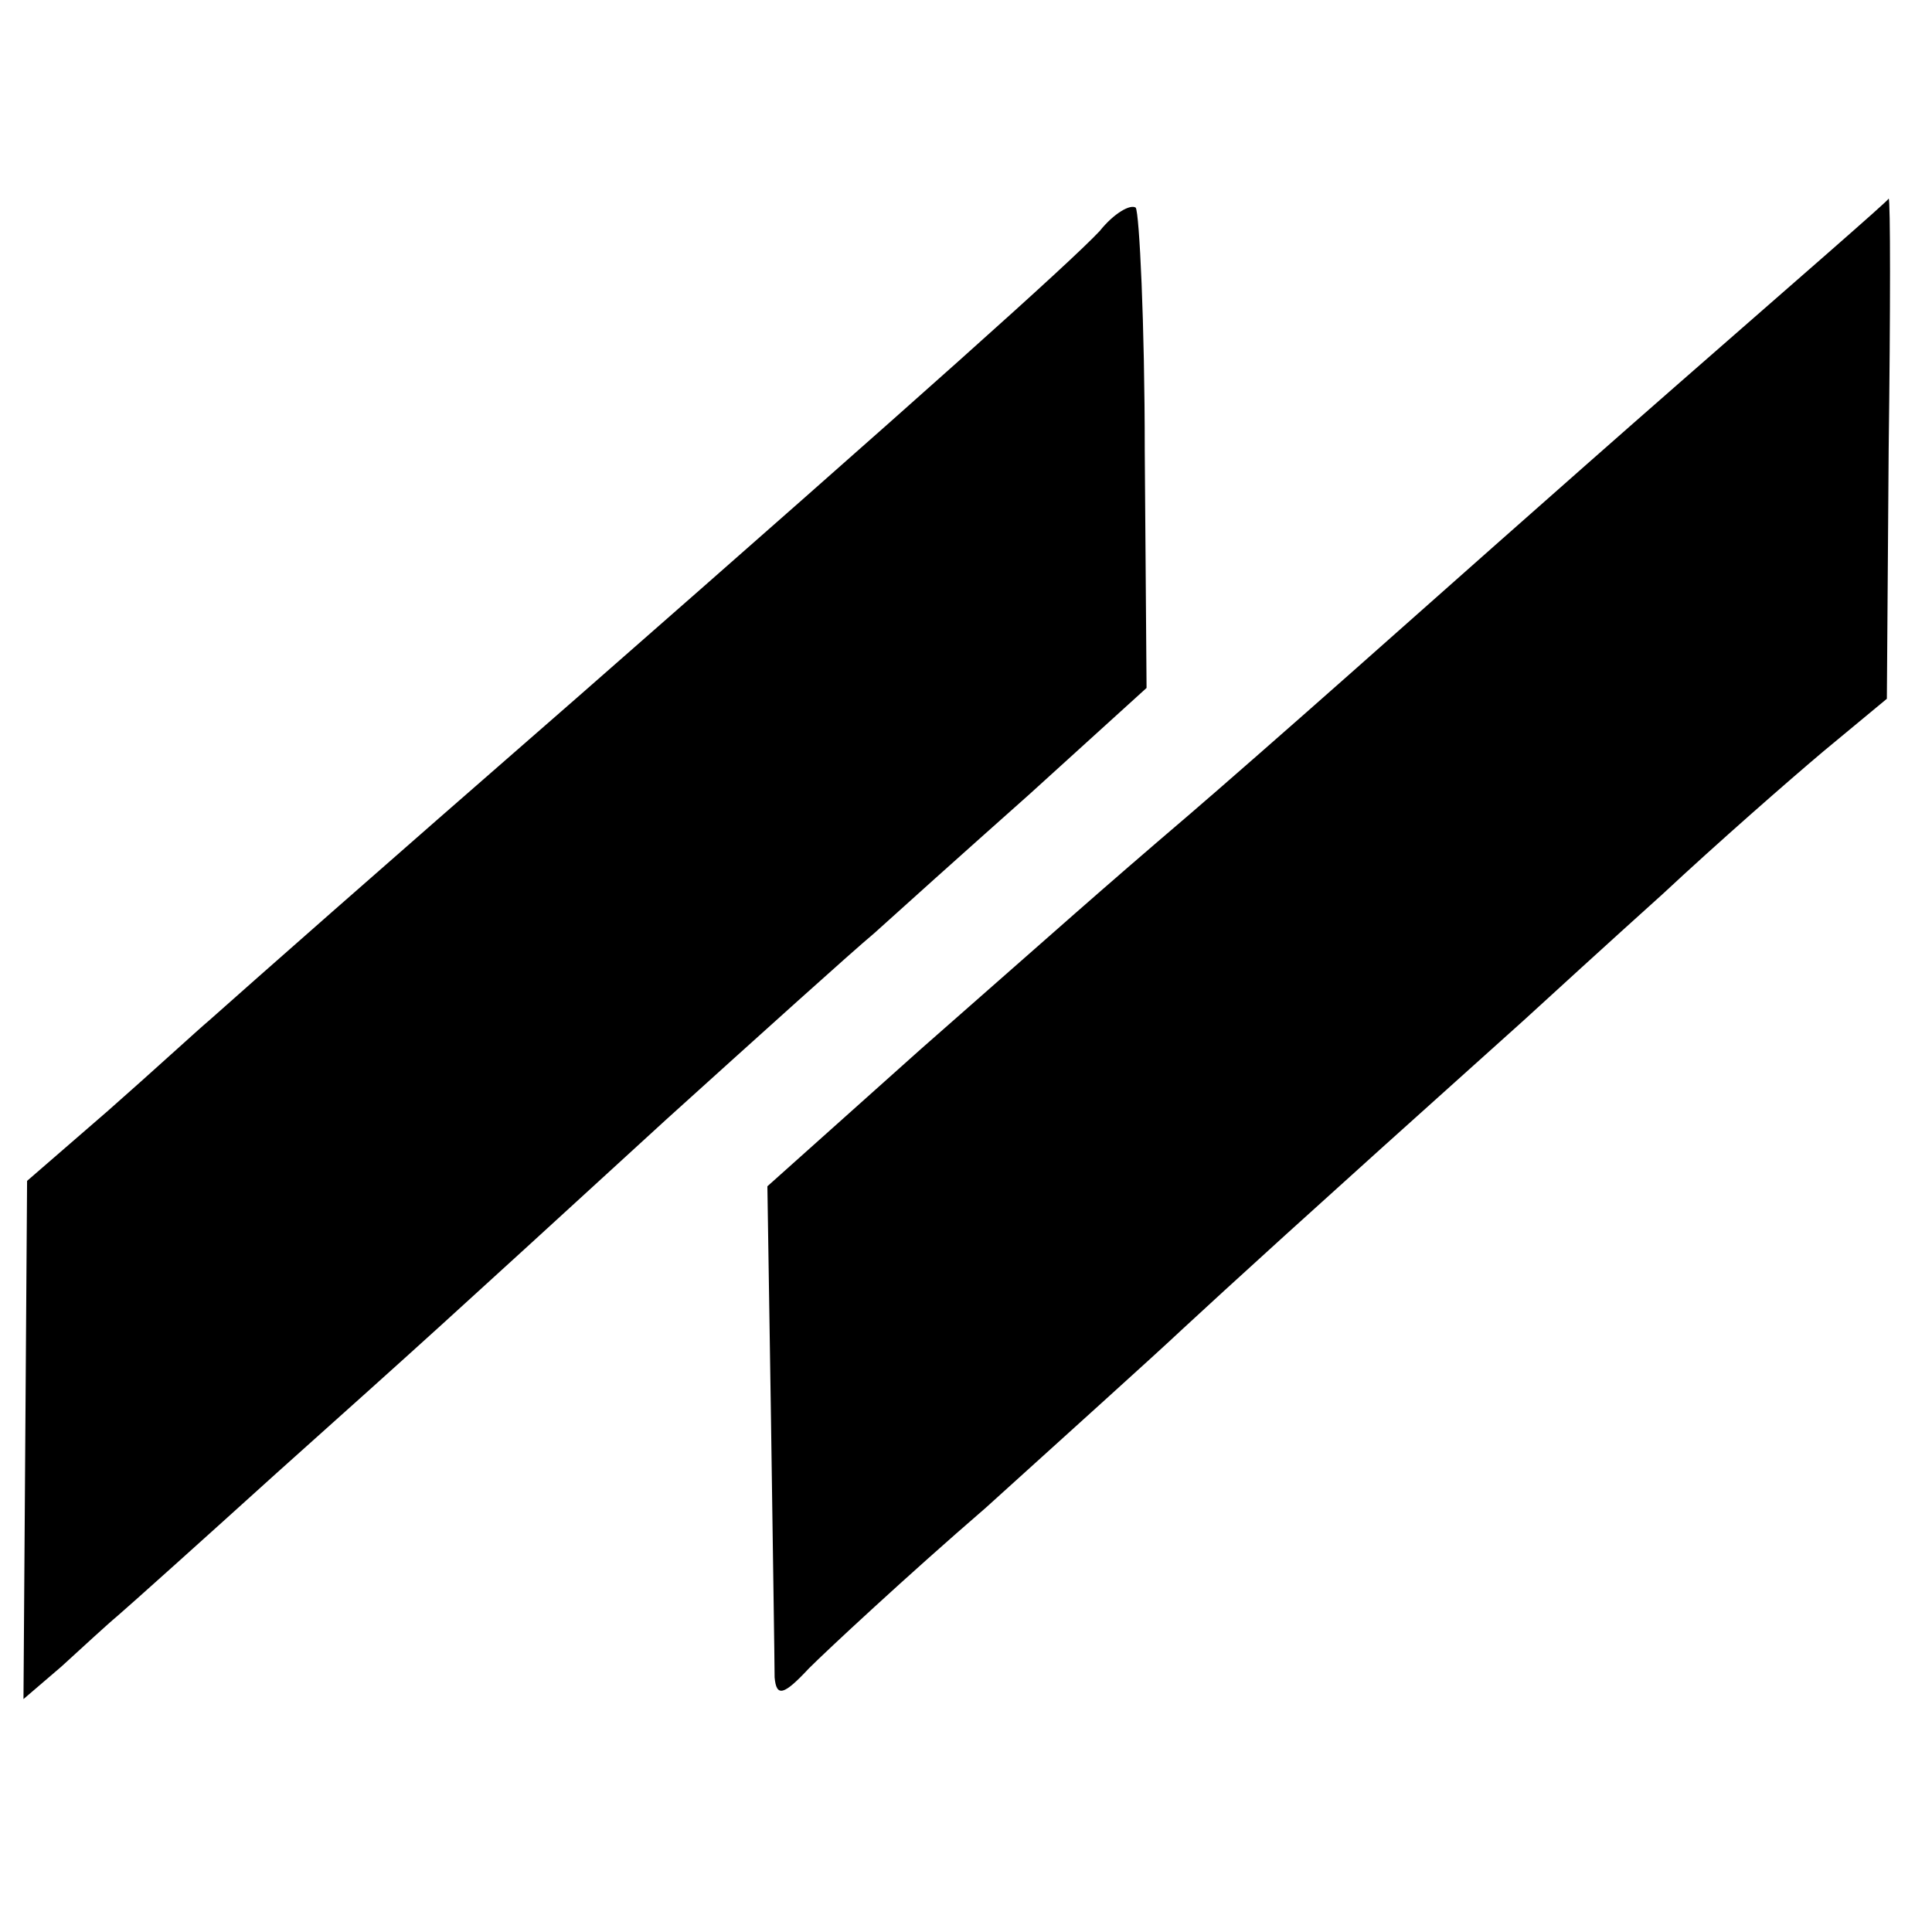
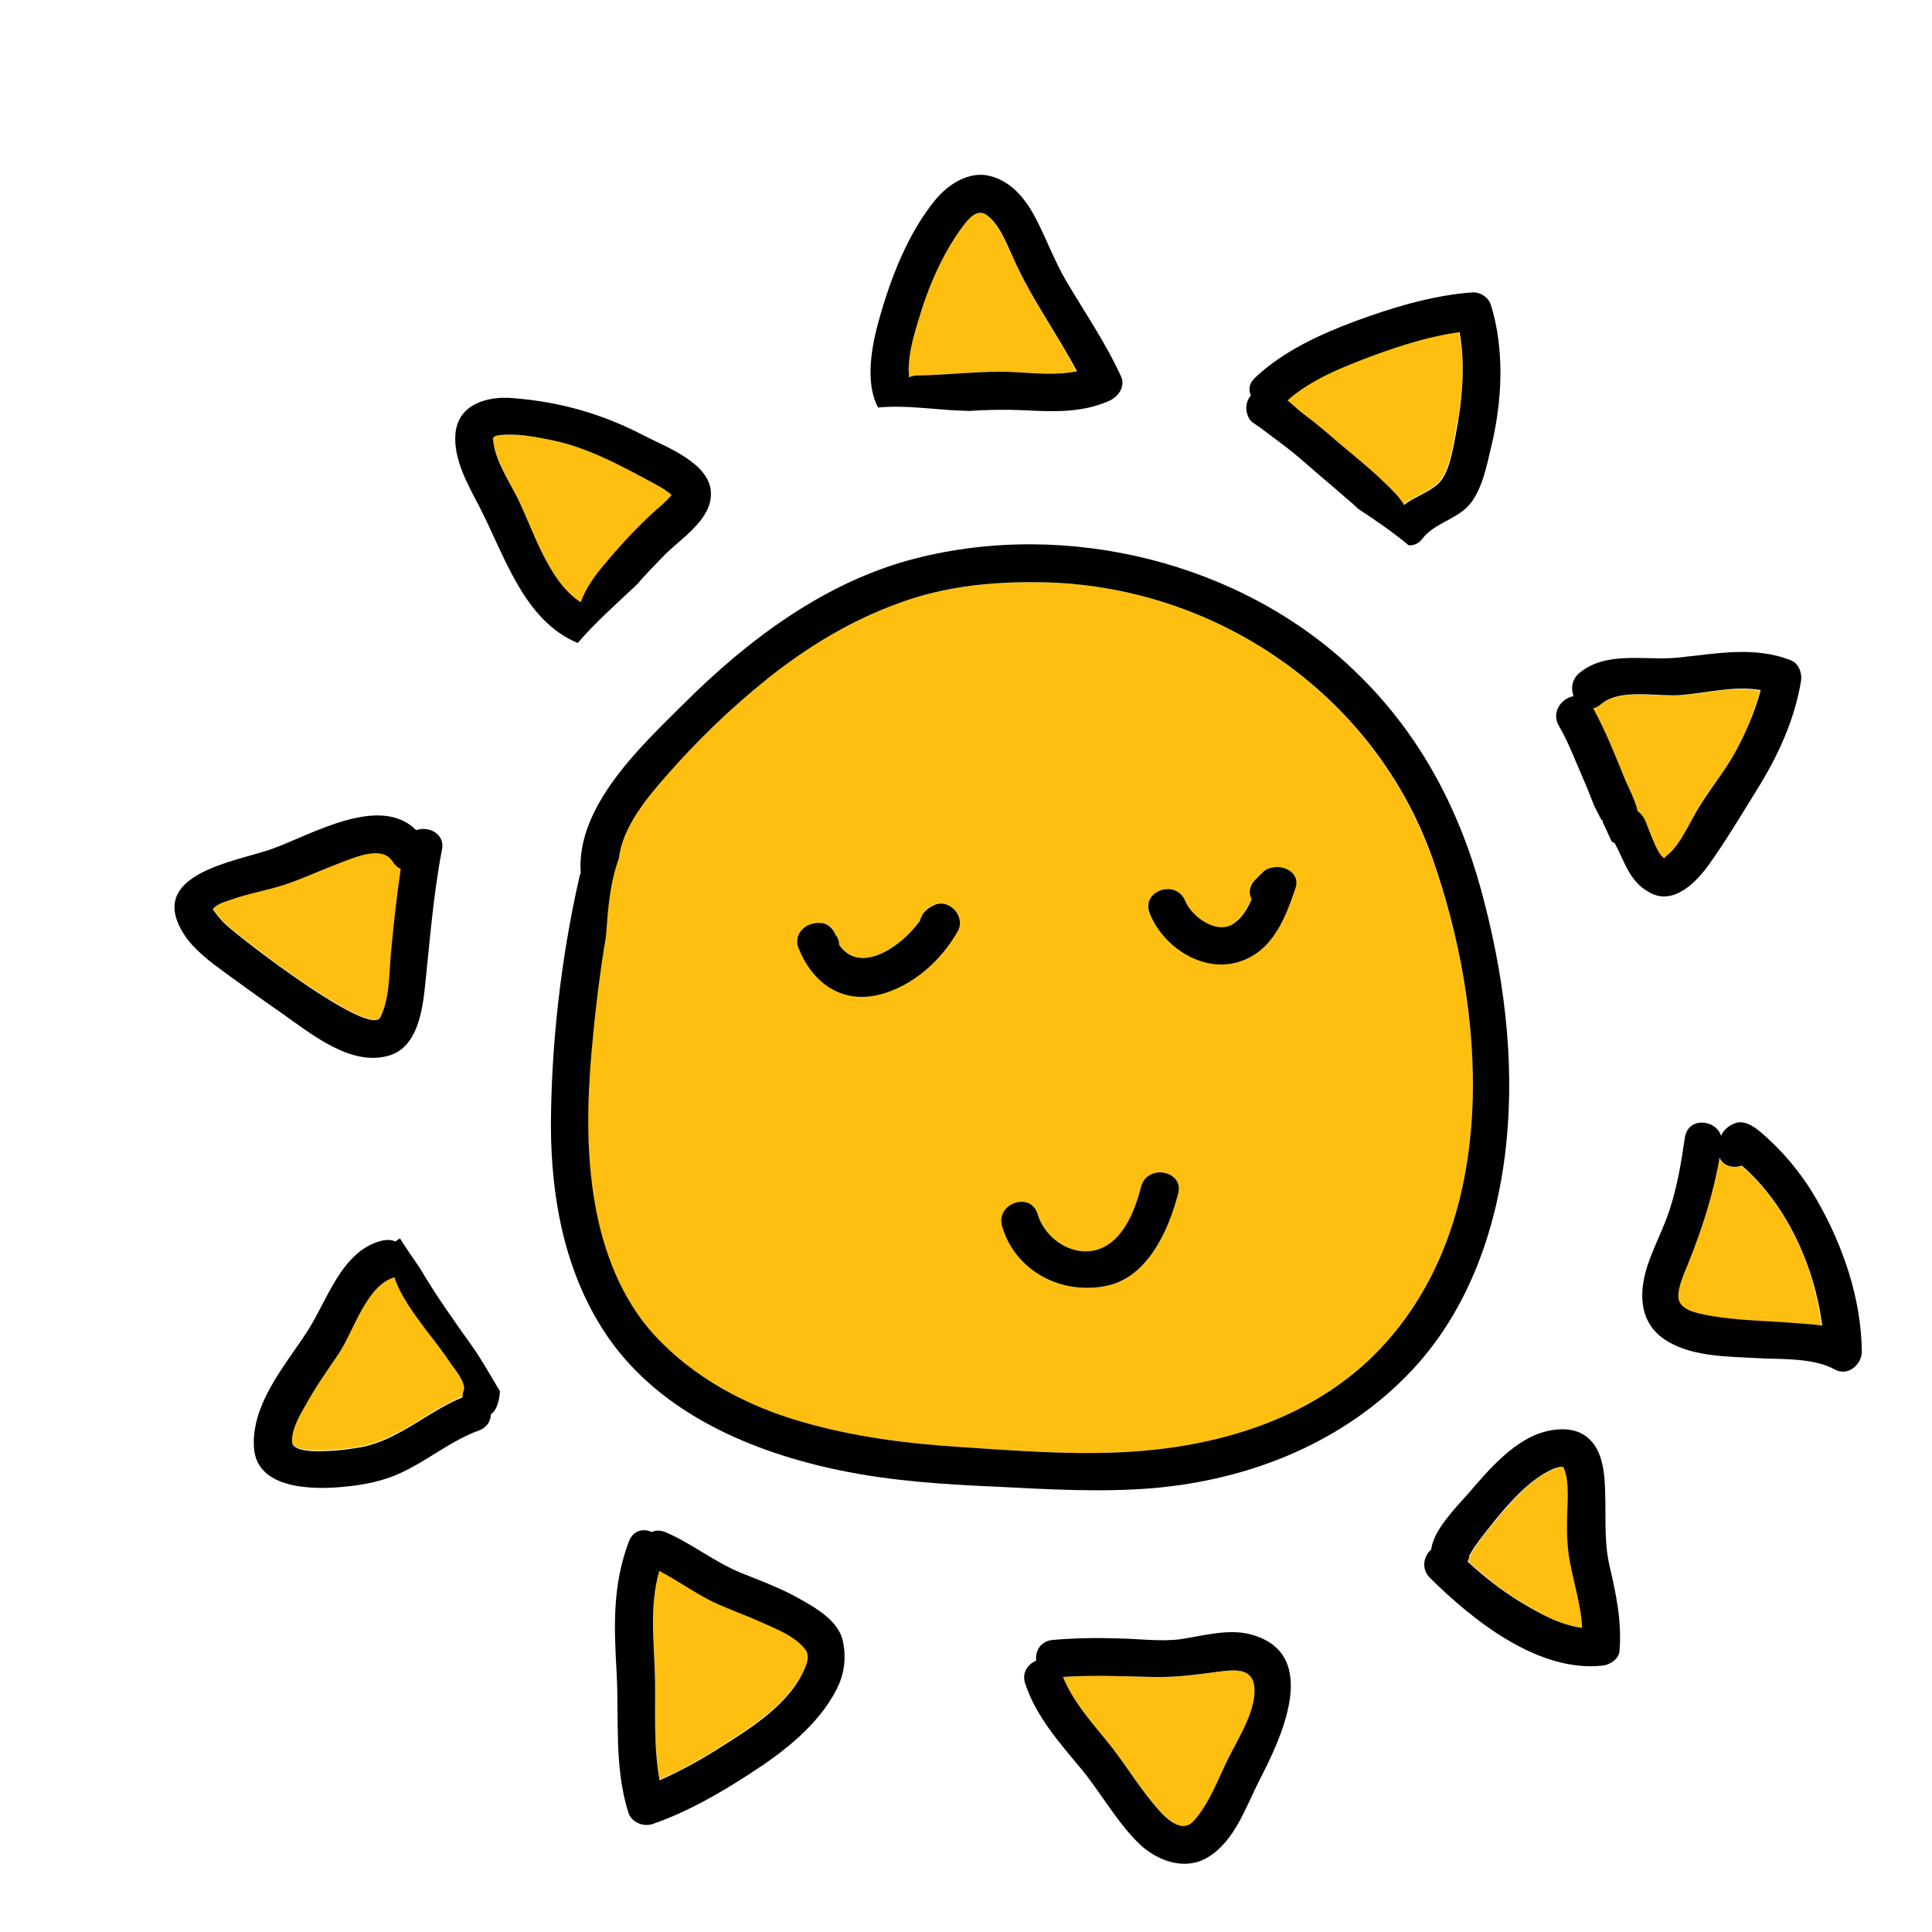
- <svg xmlns="http://www.w3.org/2000/svg" version="1.0" width="107pt" height="107pt" viewBox="0 0 107 107" preserveAspectRatio="xMidYMid meet">
-   <g transform="translate(0,107) scale(0.1,-0.1)" fill="#000000" stroke="none">
-     <path d="M609 942 c-17 -18 -95 -88 -289 -258 -117 -102 -177 -155 -204 -179 -6 -5 -31 -28 -56 -50 l-45 -39 -1 -144 -1 -143 21 18 c11 10 25 23 31 28 7 6 46 41 88 79 86 77 86 77 216 196 52 47 103 93 115 103 11 10 50 45 86 77 l65 59 -1 131 c0 71 -3 132 -5 135 -3 2 -12 -3 -20 -13z" />
-     <path d="M929 857 c-64 -56 -145 -128 -180 -159 -35 -31 -75 -66 -89 -78 -55 -47 -68 -59 -150 -131 l-85 -76 2 -129 c1 -71 2 -135 2 -143 1 -11 5 -10 19 5 10 10 54 51 98 89 43 39 92 83 109 99 26 24 63 58 189 171 12 11 47 43 77 70 30 28 70 63 89 79 l35 29 1 138 c1 77 1 139 0 139 0 -1 -53 -47 -117 -103z" />
-   </g>
+ <svg xmlns="http://www.w3.org/2000/svg" viewBox="0 0 512 512" width="96" height="96">
+   <path fill="#FEBF10" d="M213.4 436.9c-2.8-3.5-7.9-5.5-11.9-7.3-4.2-1.9-8.6-3.4-12.8-5.4-4.9-2.4-9.2-5.6-14-8.1-2.7 9.7-1.2 19-1.1 29.1.1 8.8-.4 17.8 1.2 26.4 5.6-2.4 11.1-5.5 16.2-8.8 7.4-4.7 16.5-10.4 21-18.3 1.1-1.8 3.1-5.4 1.4-7.6zm166.1-209.5c-15.5-43.6-57.8-72.5-104-73.1-12.6-.2-25.3 1.2-37.3 5.5-12.8 4.7-24.5 11.7-35.1 20.2-9.6 7.7-18.7 16.6-26.8 25.8-5.2 5.9-11.5 13.6-12.4 21.7-2.4 6.5-2.9 13.5-3.4 20.5-1.7 10-2.9 20.2-3.8 30.3-1.2 13.6-1.5 27.4.9 40.9 2.2 12.5 7.1 25.1 15.7 34.6 10.4 11.3 24.4 18.8 39.1 23 13.8 4 28 5.8 42.3 6.7 13.8.9 27.8 2 41.5 1.4 26.5-1.1 53.5-9.1 71.5-29.7 30-34.1 26-87.8 11.8-127.8zm-125.7 19.3c-4.4 7.8-12 14.5-20.8 16.8-10 2.6-17.7-3.3-21.4-12.4-1.5-3.9 2.2-6.8 5.7-6.6h.5c2 .2 3.3 1.9 3.8 3.7 0-.2-.1-.4-.1-.6.6.9.9 1.8.9 2.7 5.5 8.1 16.4.7 21.4-6.4.5-1.9 1.6-3.3 3.9-4.2 4-1.6 8.3 3.3 6.1 7zm58.4 69.7c-2.5 9.5-7.9 21.9-18.7 24.3-11.9 2.6-24.3-3.6-27.9-15.6-1.8-6.2 7.6-9.5 9.4-3.3 2.1 7 10.4 12.2 17.5 8.7 5.7-2.9 8.4-10.2 9.9-16 1.6-6.2 11.5-4.3 9.8 1.9zm31-81c-2.7 8.1-6.1 16.8-15 19.5-9.6 2.9-20.1-4.1-23.6-12.8-2.4-6 7-9.3 9.4-3.3 1.7 4.1 8.4 9.1 12.9 5.9 2.2-1.6 3.6-3.9 4.7-6.4-.8-1.6-.8-3.5.9-5.1l2-2c3.2-3.1 10.5-.9 8.7 4.2zm-10.8 211.5c-.6-5-5.4-4.4-9.4-3.9-6.2.8-11.8 1.6-18 1.4-7.8-.2-15.6-.5-23.3 0 2.5 6.3 7.1 11.5 11.3 16.6 4.4 5.3 8 11.3 12.3 16.6 2.2 2.6 7.3 9 11 5 4.1-4.5 6.5-11.1 9.2-16.6 2.6-5.2 7.6-13 6.9-19.1zM177.3 130.6c-1.5-1-3.1-1.9-4.6-2.8-8.4-4.6-17.2-9.3-26.7-11.2-4.4-.9-9.7-1.9-14.2-1.2-.6.1-1 .4-1.1.5v1c.7 5 3.7 9.8 6 14.2 4.4 8.5 8.3 22.8 17.2 28.5 1.3-3.8 4-7.4 6.4-10.2 4.2-5 8.7-9.8 13.5-14.2 1.4-1.2 2.8-2.4 4-3.8l.2-.2c-.2-.2-.5-.4-.7-.6zm91-62.5c-1.7-3.7-3.5-8.6-6.9-11.1-2.5-1.9-4.9 1.1-6.3 2.9-5.4 7.2-9.3 16.3-11.8 24.9-1.2 4.2-2.6 8.8-2.6 13.2 0 .7 0 1.4.1 2 .6-.3 1.3-.5 2.1-.5 8.6-.1 17.1-1.3 25.6-.9 5.5.3 11.3.8 16.7-.2-5.3-10.2-12.1-19.6-16.9-30.3zm118.3 19.8c-7.8 1.1-15.5 3.4-22.8 6.2-7.8 2.9-16.4 6.2-22.8 11.9 1.6 1.3 3.2 2.8 4.5 3.8 3.1 2.4 6 4.9 9 7.4 4 3.4 8.2 6.8 12 10.4 1.9 1.8 4 3.8 5.4 6.1 2.7-2.1 5.9-3 8.7-5.3 3.3-2.7 4.3-9.5 5-13.4 1.9-8.7 2.8-18.2 1-27.1zm-267 273.6c-2.2-3.2-4.7-6.3-7-9.5-3.1-4.1-6.5-8.7-8.2-13.7-7.5 2.2-10.8 14.4-14.8 20.3-2.9 4.3-5.9 8.5-8.4 13-1.7 3.1-4.1 6.8-3.9 10.4.1 2 4.2 2.4 6.7 2.4 3.9 0 7.9-.4 11.7-1.1 9.9-1.9 17.5-9.4 26.8-13.2 0-.6.1-1.3.3-2 .7-1.5-2.3-5.4-3.2-6.6zm-15.4-133.2c-2.8-4.5-10.1-1.2-13.8.2-5 1.9-9.9 4.3-15 5.9-4.7 1.5-9.7 2.3-14.3 4-1.5.6-3.5 1.2-4.6 2.4 0 .1.1.1.1.2.9 1.4 2 2.8 3.3 3.9 4.2 3.9 38.2 30.1 41 24.6 2.6-5 2.3-11.5 2.8-17 .7-7.5 1.5-15 2.7-22.4-.9-.3-1.6-.9-2.2-1.8zm312.3 186.9c-1-4.6-1-8.6-1-13.3 0-4 .6-9.4-1-13.2.1.2-.2-.1-.6 0-.9.1-1.8.4-2.6.8-6 2.8-10.9 8.6-15 13.5-1.9 2.3-3.8 4.7-5.5 7.2-.4.6-.9 1.3-1.2 2-.1.6-.3 1.1-.5 1.6 4.3 3.9 8.9 7.6 13.8 10.6 5 3.1 10.7 6.3 16.7 7.1-.5-5.5-2-10.9-3.1-16.3zm28.7-230.9c-6.2.5-16-1.9-21 2.4-.7.6-1.4.9-2.1 1.1 3.4 6 6 12.6 8.5 19 .9 2.3 2.5 5.3 3.3 8.3.6.4 1.2.9 1.6 1.7 1 1.7 3.6 10.3 5.6 10.8-.3-.3 1.5-1.5 1.9-2 .8-.9 1.6-1.9 2.2-2.9 1.2-1.8 2.3-3.7 3.2-5.6 3.2-6.4 8.3-11.9 11.7-18.3 2.7-5.1 4.9-10.2 6.3-15.7-6.8-1.4-14.5.7-21.2 1.2zM461.5 309c-2.3.7-4.9.1-5.9-2.1-1.7 9.8-4.6 18.6-8.3 28-.9 2.3-3.8 8.2-2.1 10.6 1.1 1.6 3.3 2.3 5.1 2.7 7.3 1.7 14.9 1.8 22.3 2.3 3.3.2 6.8.4 10.1 1-1.8-15.8-9.2-32.2-21.2-42.5z" />
+   <path d="M395.1 80.8c-.7-2.1-2.9-3.5-5.1-3.3-10.5.8-21 4-30.8 7.6-9.4 3.5-19.2 8-26.6 15-1.6 1.5-1.8 3.2-1.1 4.7-1.3 1.5-1.7 3.7-.5 6.1.2.3.4.5.6.8.9.6 1.7 1.2 2.6 1.8l4.8 3.6c2.6 1.9 5 3.9 7.4 6 3.3 2.9 6.8 5.8 10.1 8.7.9.8 2.3 1.9 3.5 3.1 4.6 3 9.1 6.1 13.3 9.6 1.3.1 2.7-.4 3.7-1.8 3-3.9 8.4-4.9 11.9-8.4 3.8-3.9 5.1-10.9 6.3-16 2.9-11.9 3.6-25.6-.1-37.5zm-9.3 34.3c-.8 3.9-1.7 10.7-5 13.4-2.8 2.3-6 3.2-8.7 5.3-1.4-2.3-3.5-4.3-5.4-6.1-3.8-3.7-8-7-12-10.4-3-2.6-5.9-5.1-9-7.4-1.4-1-2.9-2.5-4.5-3.8 6.3-5.6 15-9 22.8-11.9 7.3-2.7 15-5.1 22.8-6.2 1.6 8.8.7 18.3-1 27.1zm-261 241.2c-4.7-6.6-9.4-13.2-13.5-20.2-1.8-2.6-3.6-5.2-5.3-7.9-.4.2-.8.5-1.2.8-.9-.4-2-.5-3.2-.3-11.1 2.4-14.9 16.2-20.4 24.5-5.9 9-14.6 19-13.9 30.4.7 11.3 16 11.2 24 10.4 5.2-.5 10.3-1.5 15-3.7 7.1-3.3 13.2-8.5 20.6-11.2 2.2-.8 3.1-2.5 3.2-4.3.7-.5 1.2-1.2 1.6-2.2.5-1.3.7-2.6.8-3.9-2.5-4.1-4.9-8.5-7.7-12.4zm-1.9 12c-.2.7-.4 1.3-.3 2-9.2 3.7-16.9 11.3-26.8 13.2-3.9.7-7.8 1.1-11.7 1.1-2.5 0-6.6-.4-6.7-2.4-.2-3.6 2.2-7.4 3.9-10.4 2.5-4.5 5.5-8.7 8.4-13 4-5.9 7.3-18.1 14.8-20.3 1.7 5 5.1 9.5 8.2 13.7 2.4 3.1 4.8 6.2 7 9.5.8 1 3.8 4.9 3.2 6.6zM171 115.6c-11.3-5.9-22.4-9.1-35.1-10.1-6.7-.6-14.5 1.6-15.2 9.4-.6 6.8 3.3 13.5 6.3 19.3 6.7 12.9 11.7 30.2 26.1 36.2 4.8-5.6 10.4-10.5 15.7-15.5 2.2-2.6 4.6-5 6.9-7.4 4.3-4.5 12.7-9.5 12.7-16.5.2-8.1-11.8-12.5-17.4-15.4zm6.8 15.8c-1.2 1.4-2.6 2.6-4 3.8-4.8 4.3-9.3 9.2-13.5 14.2-2.4 2.8-5.1 6.4-6.4 10.2-8.9-5.7-12.8-20-17.2-28.5-2.3-4.4-5.4-9.2-6-14.2v-1c.2-.1.5-.4 1.1-.5 4.5-.7 9.8.3 14.2 1.2 9.5 1.9 18.2 6.6 26.7 11.2 1.6.9 3.2 1.7 4.6 2.8.2.2.5.4.7.6-.1.1-.1.2-.2.2zm119.3-31.6c-4.1-9-9.7-17.1-14.7-25.6-3-5.2-5.1-10.9-7.9-16.3-2.7-5.2-6.5-9.9-12.3-11.3-5.4-1.3-10.8 2.2-14.1 6.1-7.5 9-12.1 21.1-15.2 32.2-1.8 6.4-3.8 16.5-.2 23.1 7-.7 14.7.5 21.3.8.9 0 1.9.1 2.8.1 4.7-.3 9.4-.4 14.2-.2 7.8.4 15.7.8 23-2.5 2.3-1 4.3-3.7 3.1-6.4zm-28.5-1.2c-8.6-.4-17.1.8-25.6.9-.8 0-1.5.2-2.1.5 0-.7-.1-1.3-.1-2 0-4.4 1.3-9 2.6-13.2 2.5-8.6 6.4-17.7 11.8-24.9 1.4-1.8 3.7-4.8 6.3-2.9 3.4 2.5 5.2 7.4 6.9 11.1 4.7 10.7 11.6 20.1 17 30.3-5.5 1.1-11.3.5-16.8.2zM110.3 220c-9.7-9.7-27.9 1.3-38.3 5-9.7 3.4-33.4 6.6-23.3 22.5 2.6 4.1 6.9 7.3 10.7 10.1 5.1 3.7 10.2 7.4 15.4 11 7.7 5.4 18.3 14.2 28.4 11.1 7.3-2.2 8.7-11.6 9.4-18 1.3-12.2 2.2-24.4 4.5-36.4 1-4.3-3.5-6.5-6.8-5.3zm-6.7 32.6c-.5 5.5-.3 12-2.8 17-2.8 5.5-36.8-20.7-41-24.6-1.3-1.2-2.3-2.5-3.3-3.9 0-.1-.1-.1-.1-.2 1.1-1.3 3.1-1.9 4.6-2.4 4.7-1.7 9.6-2.5 14.3-4 5.1-1.7 10-4 15-5.9 3.8-1.4 11.1-4.7 13.8-.2.6.9 1.3 1.5 2.1 1.9-1.1 7.3-1.9 14.8-2.6 22.3zm378 65.6c-3.4-6-7.8-11.6-12.9-16.3-2.2-2-5.7-5.5-9-4.2-1.9.8-3 1.9-3.6 3.3-1.4-4.4-8.8-5.1-9.6.5-.9 6.4-2 12.8-4 19-1.7 5.2-4.3 10-6 15.2-2.5 8-1.8 15.8 6 20.1 6.6 3.7 15.4 3.7 22.8 4.1 6.5.4 15-.2 20.9 3 3.5 2 7.3-1.3 7.2-4.9-.2-13.9-4.9-27.7-11.8-39.8zm-8.9 32.2c-7.5-.5-15-.6-22.3-2.3-1.8-.4-4-1.1-5.1-2.7-1.7-2.4 1.2-8.3 2.1-10.6 3.7-9.3 6.6-18.2 8.3-28 .9 2.2 3.6 2.9 5.9 2.1 11.9 10.3 19.3 26.7 21.3 42.4-3.4-.5-6.9-.6-10.2-.9zm1.9-175.4c-9.8-3.9-20-1.7-30.2-.7-8.4.8-18.8-1.9-25.9 4.1-2 1.7-2.2 4.1-1.5 6.1-3.1.5-6 4.2-3.9 7.8 2.5 4.3 4.3 9.1 6.3 13.7 1.1 2.5 2.1 5 3.1 7.6.7 1.3 1.3 2.6 2 3.9.1-.2.2-.3.3-.5-.1.3-.1.6-.1.8.8 1.7 1.6 3.4 2.4 5.2.3.2.5.3.8.4 2.7 5 3.9 10.3 9.4 13.2 6.3 3.4 12.3-2.9 15.6-7.5 4.5-6.3 8.6-13.2 12.7-19.8 5.5-8.8 10-18.5 11.7-28.9.3-2-.6-4.6-2.7-5.4zm-14.4 23.7c-3.4 6.4-8.4 11.9-11.7 18.3-1 1.9-2.1 3.8-3.2 5.6-.7 1-1.4 2-2.2 2.9-.5.6-2.3 1.8-1.9 2-2.1-.6-4.6-9.2-5.6-10.8-.5-.8-1-1.3-1.6-1.7-.7-3-2.3-6-3.3-8.3-2.6-6.4-5.2-13-8.5-19 .7-.1 1.4-.5 2.1-1.1 5.1-4.3 14.8-1.9 21-2.4 6.8-.5 14.4-2.6 21.3-1.3-1.5 5.6-3.7 10.7-6.4 15.8zm-33.7 216.1c-1.4-6.3-.9-12.2-1.1-18.6-.1-4.9-.4-11.4-4.3-14.9-3.1-2.9-7.4-2.9-11.3-2-8.3 2-15.3 10.2-20.6 16.4-2.6 3-9.4 9.7-9.9 14.9-2 1.8-2.8 5.1-.3 7.6 11.3 11.2 28.7 25.1 45.7 23.2 2-.2 4.4-1.8 4.5-4 .6-7.8-.9-15-2.7-22.6zm-23.8 9.6c-4.9-3-9.6-6.7-13.8-10.6.3-.5.5-1 .5-1.6.4-.7.8-1.4 1.2-2 1.7-2.5 3.6-4.8 5.5-7.2 4.1-5 9.1-10.7 15-13.5.8-.4 1.7-.7 2.6-.8.4 0 .7.2.6 0 1.7 3.8 1.1 9.2 1 13.2-.1 4.6 0 8.7 1 13.3 1.1 5.4 2.7 10.7 3 16.2-5.8-.7-11.5-3.9-16.6-7zm-71 8.8c-6-1.7-12.8.3-18.8 1.2-5.3.7-11.1-.1-16.4-.2-5.8-.2-11.7-.1-17.5.4-3.3.3-4.7 3-4.4 5.5-2.2.9-3.9 3.2-2.9 6.1 2.9 8.8 9.3 15.9 15.1 22.9 5.3 6.5 9.3 14 15.4 19.8 4.8 4.4 12 6.9 17.9 3.3 7.1-4.3 10-13.2 13.6-20.3 5.8-11.2 16.5-33.5-2-38.7zm-6.2 32.8c-2.7 5.5-5.1 12.1-9.2 16.6-3.7 4-8.8-2.3-11-5-4.4-5.4-7.9-11.3-12.3-16.6-4.2-5.1-8.8-10.4-11.3-16.6 7.8-.5 15.6-.2 23.3 0 6.3.2 11.9-.6 18-1.4 4-.5 8.8-1.1 9.4 3.9.7 6.1-4.3 13.9-6.9 19.1zm-102.2-31.4c-1.2-4.9-6.6-8.2-10.7-10.5-5.1-3-10.8-5.1-16.3-7.3-7-2.9-12.9-7.7-19.8-10.7-1.4-.6-2.7-.6-3.8-.1-2.2-1-4.8-.5-6 2.4-4.4 11.6-4 22.5-3.3 34.7.7 12.5-.7 25 3.1 37.2.8 2.6 3.9 3.9 6.4 3.1 9-3.1 17.6-8 25.6-13.2 8.9-5.7 18.3-12.9 23.2-22.5 2.2-4.3 2.6-8.7 1.6-13.1zM212 444.7c-4.5 7.9-13.5 13.6-21 18.3-5.1 3.3-10.6 6.3-16.2 8.8-1.6-8.7-1.1-17.7-1.2-26.4-.2-10.1-1.6-19.5 1.1-29.1 4.8 2.5 9.2 5.7 14 8.1 4.2 2 8.6 3.5 12.8 5.4 4 1.8 9.1 3.7 11.9 7.3 1.7 2-.3 5.6-1.4 7.6zm35.7-204.9c-2.3 1-3.4 2.3-3.9 4.2-5 7-15.9 14.4-21.4 6.4 0-.9-.3-1.8-.9-2.7 0 .2.1.4.1.6-.5-1.8-1.9-3.5-3.8-3.7h-.5c-3.5-.3-7.2 2.7-5.7 6.6 3.6 9.1 11.3 14.9 21.4 12.4 8.8-2.2 16.4-9 20.8-16.8 2.2-3.8-2.1-8.7-6.1-7zm86.9-8.6-2 2c-1.7 1.7-1.7 3.6-.9 5.1-1.1 2.5-2.5 4.9-4.7 6.4-4.5 3.2-11.2-1.8-12.9-5.9-2.4-6-11.9-2.7-9.4 3.3 3.5 8.8 14 15.8 23.6 12.8 8.9-2.7 12.3-11.5 15-19.5 1.7-5.1-5.6-7.3-8.7-4.2zm-32.2 83.3c-1.5 5.8-4.2 13.1-9.9 16-7.1 3.5-15.4-1.7-17.5-8.7-1.8-6.2-11.3-2.9-9.4 3.3 3.6 12 16 18.2 27.9 15.6 10.8-2.4 16.2-14.8 18.7-24.3 1.7-6.2-8.2-8.1-9.8-1.9z" />
+   <path d="M392.5 235.8c-6.1-22.2-16.7-41.9-33.4-57.9-30.1-29-76.3-40.2-116.5-29.9-23.9 6.1-44.5 21.6-61.6 38.7-11.4 11.3-28.4 27.2-27.1 44.7-.2.4-.3.7-.4 1.2-4.8 21.2-7.4 43.8-7.5 65.5 0 19.9 3.9 40.3 15.5 56.8 14 19.8 37.8 29.9 60.8 34.7 13.8 2.9 28 3.8 42 4.4 13.7.7 27.3 1.5 41 .4 26-2.2 51.1-12.2 69.1-31.5 15.2-16.3 22.6-38.3 24.8-60.1 2.3-22.6-.8-45.3-6.7-67zm-24.7 119.4c-18 20.6-45 28.6-71.5 29.7-13.8.6-27.8-.5-41.5-1.4-14.3-.9-28.5-2.7-42.3-6.7-14.7-4.2-28.7-11.7-39.1-23-8.7-9.5-13.5-22.1-15.7-34.6-2.4-13.5-2.1-27.3-.9-40.9.9-10 2.1-20.2 3.8-30.3.5-7 1-14 3.4-20.5.9-8.1 7.2-15.8 12.4-21.7 8.1-9.3 17.2-18.1 26.8-25.8 10.6-8.5 22.3-15.6 35.1-20.2 11.9-4.4 24.6-5.7 37.3-5.5 46.1.6 88.5 29.4 104 73.1 14.1 40 18.1 93.7-11.8 127.8z" />
</svg>
